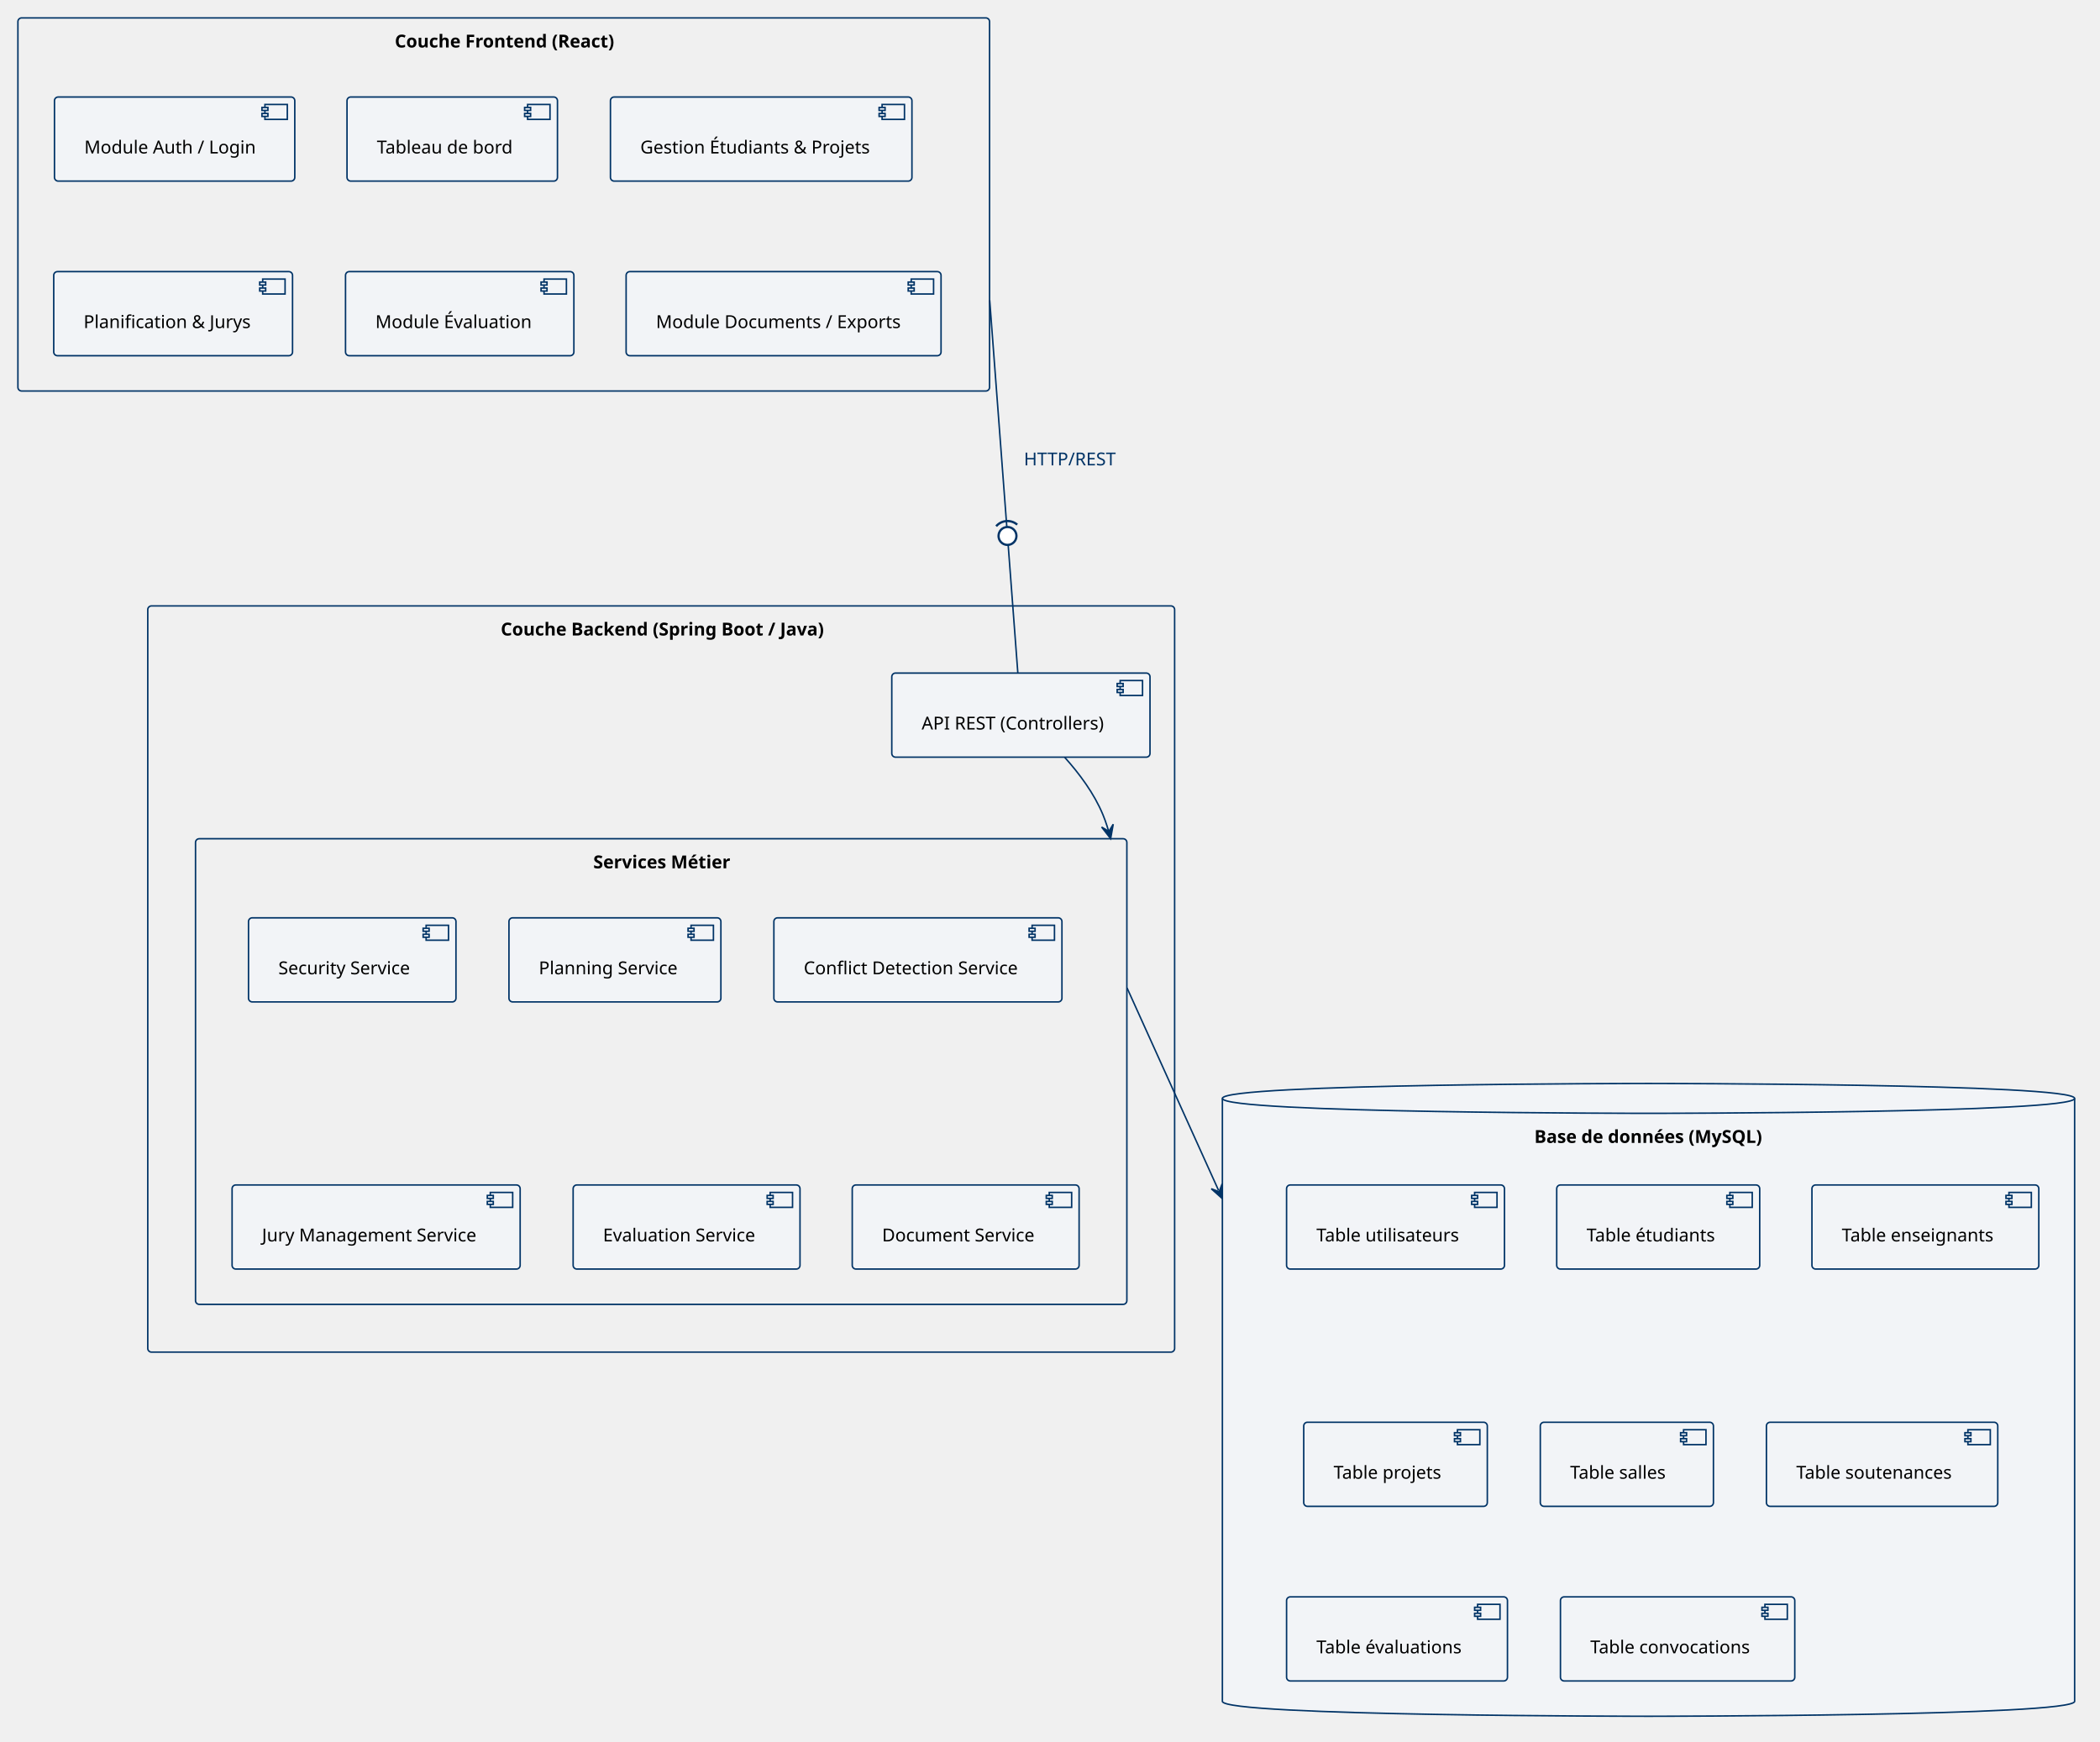
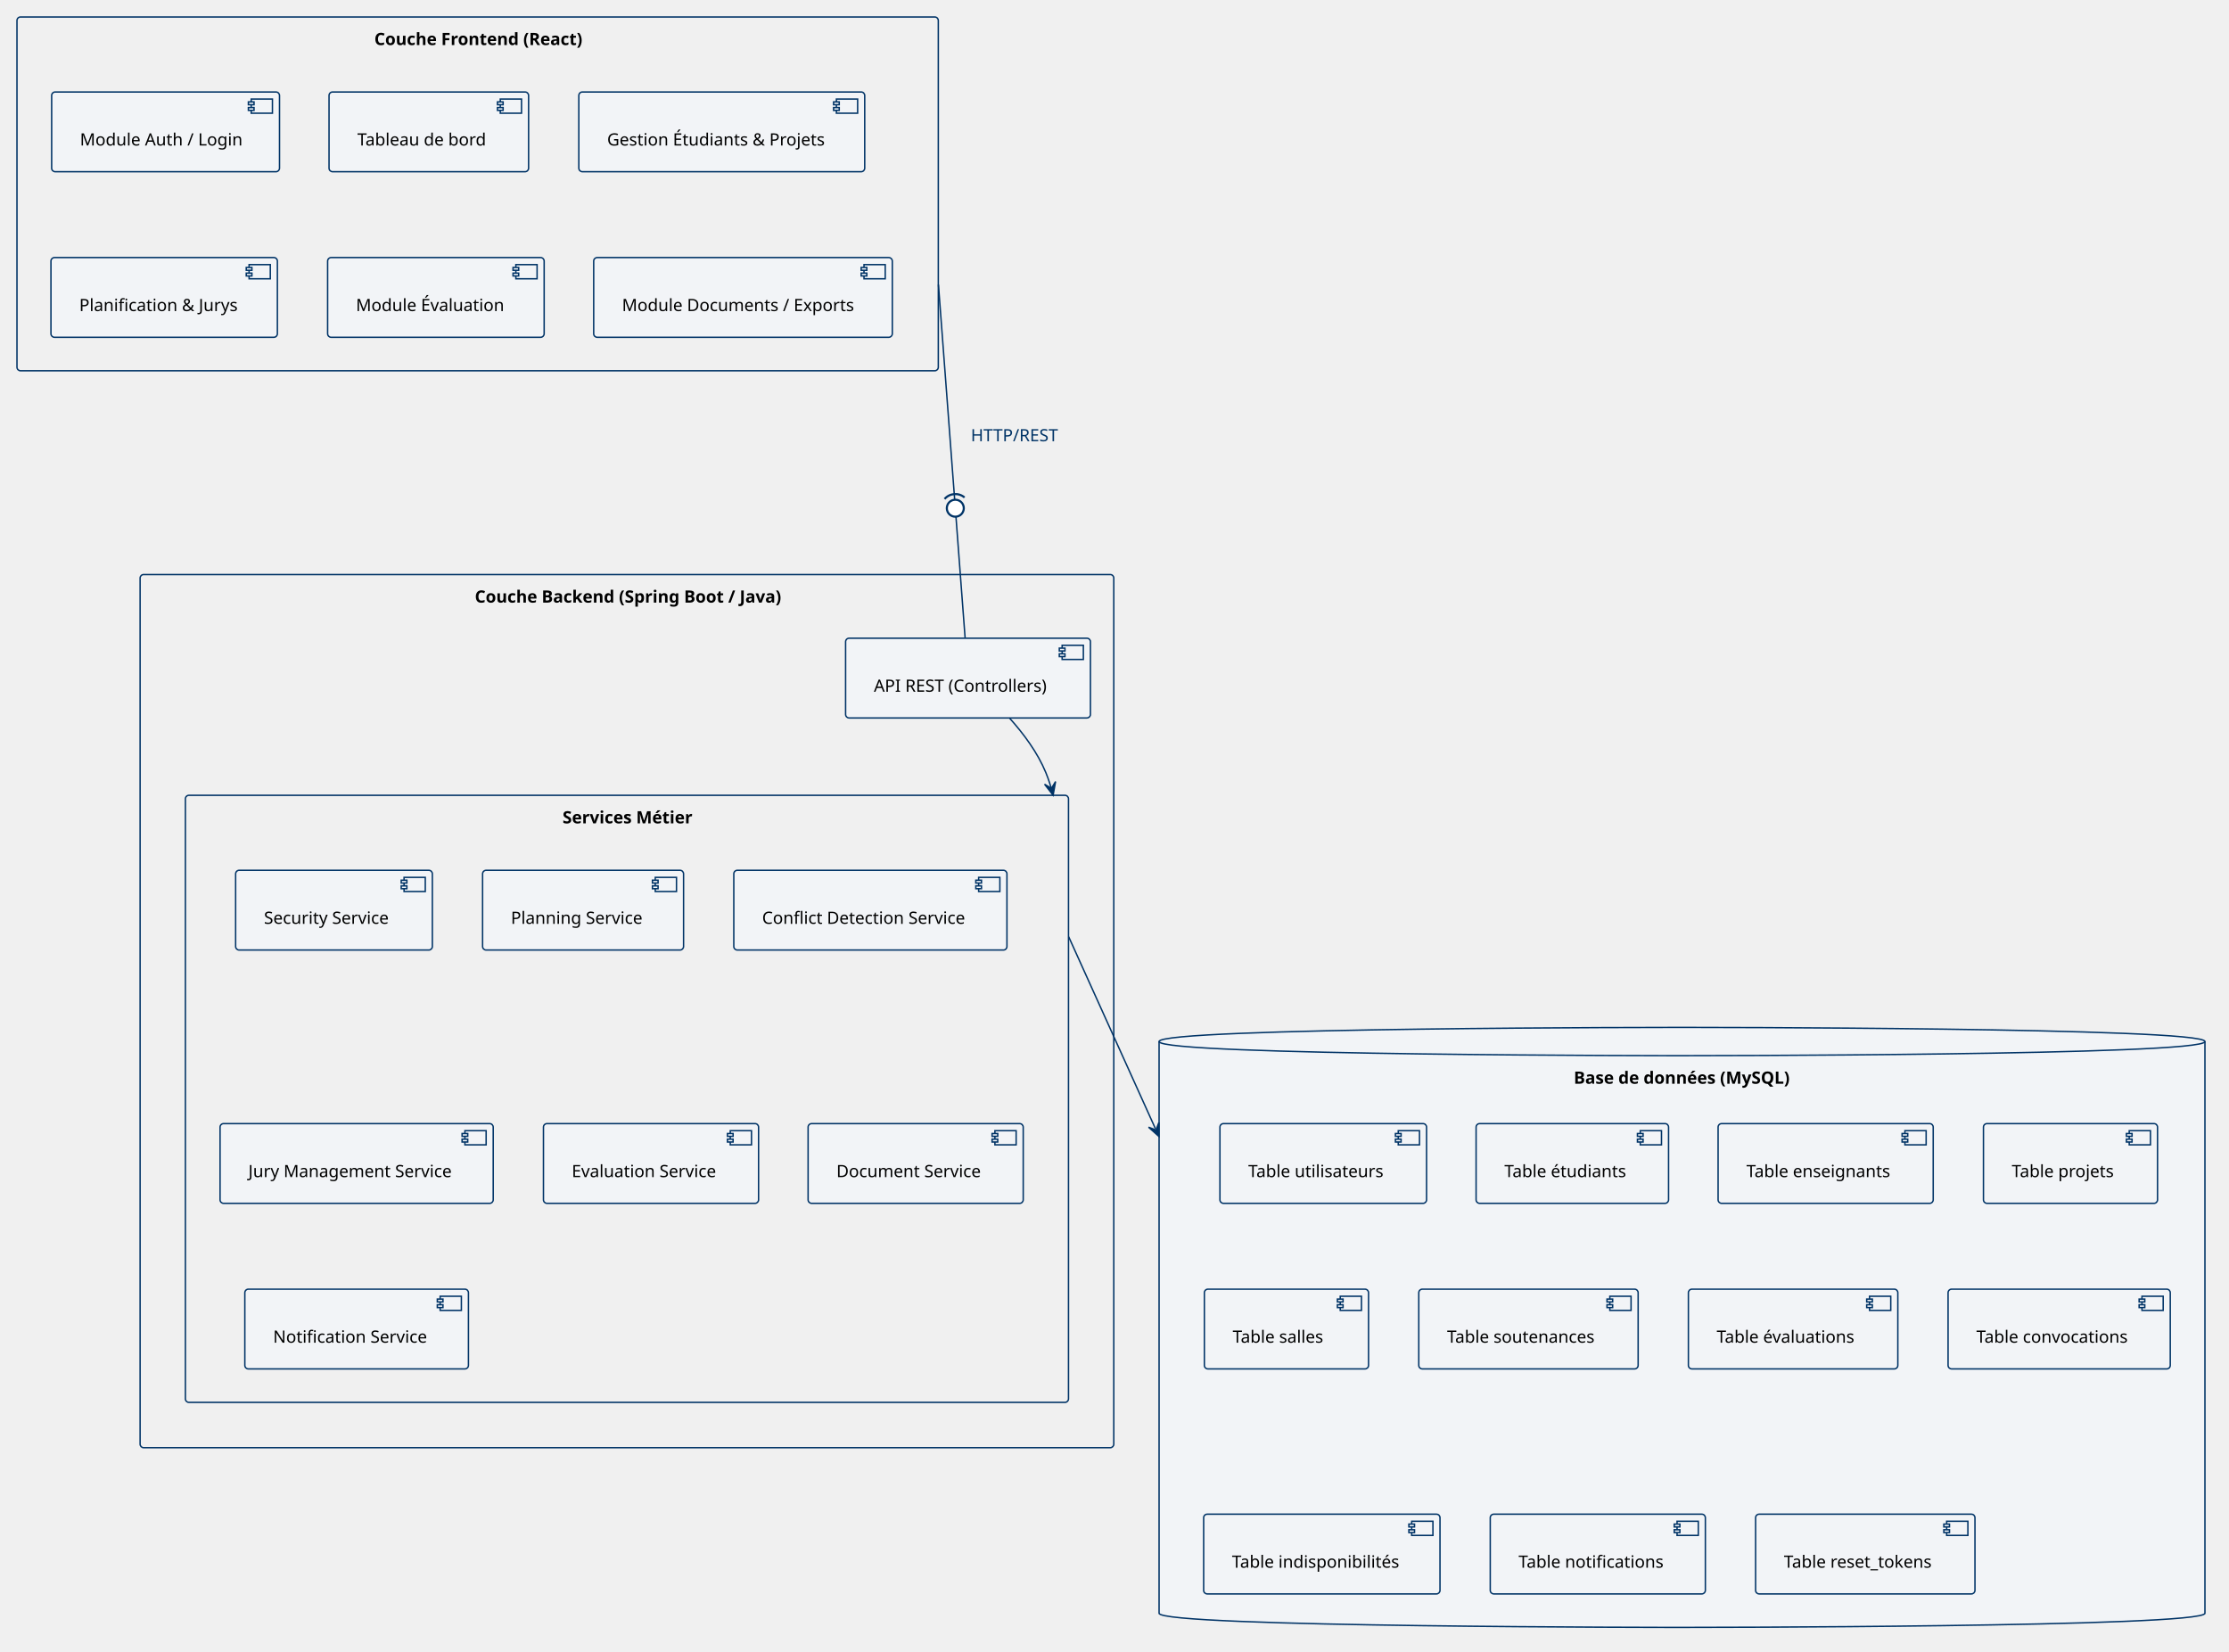
- <svg xmlns="http://www.w3.org/2000/svg" contentStyleType="text/css" height="1167px" preserveAspectRatio="none" style="width:1407px;height:1167px;background:#FFFFFF;" version="1.1" viewBox="0 0 1407 1167" width="1407px" zoomAndPan="magnify">
+ <svg xmlns="http://www.w3.org/2000/svg" contentStyleType="text/css" height="1167px" preserveAspectRatio="none" style="width:1575px;height:1167px;background:#FFFFFF;" version="1.1" viewBox="0 0 1575 1167" width="1575px" zoomAndPan="magnify">
  <defs />
  <g>
    <g id="cluster_Frontend">
      <rect fill="none" height="250" rx="2.5" ry="2.5" style="stroke:#003366;stroke-width:1.0;" width="651" x="12" y="12" />
      <text fill="#000000" font-family="sans-serif" font-size="12" font-weight="bold" lengthAdjust="spacing" textLength="146" x="264.5" y="31.828">Couche Frontend (React)</text>
    </g>
    <g id="cluster_Backend">
-       <rect fill="none" height="500" rx="2.5" ry="2.5" style="stroke:#003366;stroke-width:1.0;" width="688" x="99" y="406" />
+       <rect fill="none" height="617" rx="2.5" ry="2.5" style="stroke:#003366;stroke-width:1.0;" width="688" x="99" y="406" />
      <text fill="#000000" font-family="sans-serif" font-size="12" font-weight="bold" lengthAdjust="spacing" textLength="215" x="335.5" y="425.828">Couche Backend (Spring Boot / Java)</text>
    </g>
    <g id="cluster_Services">
-       <rect fill="none" height="312" rx="2.5" ry="2.5" style="stroke:#003366;stroke-width:1.0;" width="624" x="131" y="562" />
+       <rect fill="none" height="429" rx="2.5" ry="2.5" style="stroke:#003366;stroke-width:1.0;" width="624" x="131" y="562" />
      <text fill="#000000" font-family="sans-serif" font-size="12" font-weight="bold" lengthAdjust="spacing" textLength="91" x="397.5" y="581.828">Services Métier</text>
    </g>
    <g id="cluster_DB">
-       <path d="M819,736 C819,726 1104.5,726 1104.5,726 C1104.5,726 1390,726 1390,736 L1390,1140 C1390,1150 1104.5,1150 1104.5,1150 C1104.5,1150 819,1150 819,1140 L819,736 " fill="#F2F4F7" style="stroke:#003366;stroke-width:1.0;" />
-       <path d="M819,736 C819,746 1104.5,746 1104.5,746 C1104.5,746 1390,746 1390,736 " fill="none" style="stroke:#003366;stroke-width:1.0;" />
-       <text fill="#000000" font-family="sans-serif" font-size="12" font-weight="bold" lengthAdjust="spacing" textLength="153" x="1028" y="765.828">Base de données (MySQL)</text>
+       <path d="M819,736 C819,726 1188.5,726 1188.5,726 C1188.5,726 1558,726 1558,736 L1558,1140 C1558,1150 1188.5,1150 1188.5,1150 C1188.5,1150 819,1150 819,1140 L819,736 " fill="#F2F4F7" style="stroke:#003366;stroke-width:1.0;" />
+       <path d="M819,736 C819,746 1188.5,746 1188.5,746 C1188.5,746 1558,746 1558,736 " fill="none" style="stroke:#003366;stroke-width:1.0;" />
+       <text fill="#000000" font-family="sans-serif" font-size="12" font-weight="bold" lengthAdjust="spacing" textLength="153" x="1112" y="765.828">Base de données (MySQL)</text>
    </g>
    <g id="elem_F1">
      <rect fill="#F2F4F7" height="56.344" rx="2.5" ry="2.5" style="stroke:#003366;stroke-width:1.0;" width="161" x="36.5" y="65" />
      <rect fill="#F2F4F7" height="10" style="stroke:#003366;stroke-width:1.0;" width="15" x="177.5" y="70" />
      <rect fill="#F2F4F7" height="2" style="stroke:#003366;stroke-width:1.0;" width="4" x="175.5" y="72" />
      <rect fill="#F2F4F7" height="2" style="stroke:#003366;stroke-width:1.0;" width="4" x="175.5" y="76" />
      <text fill="#000000" font-family="sans-serif" font-size="12" lengthAdjust="spacing" textLength="111" x="56.5" y="102.828">Module Auth / Login</text>
    </g>
    <g id="elem_F2">
      <rect fill="#F2F4F7" height="56.344" rx="2.5" ry="2.5" style="stroke:#003366;stroke-width:1.0;" width="141" x="232.5" y="65" />
      <rect fill="#F2F4F7" height="10" style="stroke:#003366;stroke-width:1.0;" width="15" x="353.5" y="70" />
      <rect fill="#F2F4F7" height="2" style="stroke:#003366;stroke-width:1.0;" width="4" x="351.5" y="72" />
      <rect fill="#F2F4F7" height="2" style="stroke:#003366;stroke-width:1.0;" width="4" x="351.5" y="76" />
      <text fill="#000000" font-family="sans-serif" font-size="12" lengthAdjust="spacing" textLength="91" x="252.5" y="102.828">Tableau de bord</text>
    </g>
    <g id="elem_F3">
      <rect fill="#F2F4F7" height="56.344" rx="2.5" ry="2.5" style="stroke:#003366;stroke-width:1.0;" width="202" x="409" y="65" />
      <rect fill="#F2F4F7" height="10" style="stroke:#003366;stroke-width:1.0;" width="15" x="591" y="70" />
      <rect fill="#F2F4F7" height="2" style="stroke:#003366;stroke-width:1.0;" width="4" x="589" y="72" />
      <rect fill="#F2F4F7" height="2" style="stroke:#003366;stroke-width:1.0;" width="4" x="589" y="76" />
      <text fill="#000000" font-family="sans-serif" font-size="12" lengthAdjust="spacing" textLength="152" x="429" y="102.828">Gestion Étudiants &amp; Projets</text>
    </g>
    <g id="elem_F4">
      <rect fill="#F2F4F7" height="56.344" rx="2.5" ry="2.5" style="stroke:#003366;stroke-width:1.0;" width="160" x="36" y="182" />
      <rect fill="#F2F4F7" height="10" style="stroke:#003366;stroke-width:1.0;" width="15" x="176" y="187" />
      <rect fill="#F2F4F7" height="2" style="stroke:#003366;stroke-width:1.0;" width="4" x="174" y="189" />
      <rect fill="#F2F4F7" height="2" style="stroke:#003366;stroke-width:1.0;" width="4" x="174" y="193" />
      <text fill="#000000" font-family="sans-serif" font-size="12" lengthAdjust="spacing" textLength="110" x="56" y="219.828">Planification &amp; Jurys</text>
    </g>
    <g id="elem_F5">
      <rect fill="#F2F4F7" height="56.344" rx="2.5" ry="2.5" style="stroke:#003366;stroke-width:1.0;" width="153" x="231.5" y="182" />
      <rect fill="#F2F4F7" height="10" style="stroke:#003366;stroke-width:1.0;" width="15" x="364.5" y="187" />
      <rect fill="#F2F4F7" height="2" style="stroke:#003366;stroke-width:1.0;" width="4" x="362.5" y="189" />
      <rect fill="#F2F4F7" height="2" style="stroke:#003366;stroke-width:1.0;" width="4" x="362.5" y="193" />
      <text fill="#000000" font-family="sans-serif" font-size="12" lengthAdjust="spacing" textLength="103" x="251.5" y="219.828">Module Évaluation</text>
    </g>
    <g id="elem_F6">
      <rect fill="#F2F4F7" height="56.344" rx="2.5" ry="2.5" style="stroke:#003366;stroke-width:1.0;" width="211" x="419.5" y="182" />
      <rect fill="#F2F4F7" height="10" style="stroke:#003366;stroke-width:1.0;" width="15" x="610.5" y="187" />
      <rect fill="#F2F4F7" height="2" style="stroke:#003366;stroke-width:1.0;" width="4" x="608.5" y="189" />
      <rect fill="#F2F4F7" height="2" style="stroke:#003366;stroke-width:1.0;" width="4" x="608.5" y="193" />
      <text fill="#000000" font-family="sans-serif" font-size="12" lengthAdjust="spacing" textLength="161" x="439.5" y="219.828">Module Documents / Exports</text>
    </g>
    <g id="elem_B1">
      <rect fill="#F2F4F7" height="56.344" rx="2.5" ry="2.5" style="stroke:#003366;stroke-width:1.0;" width="173" x="597.5" y="451" />
      <rect fill="#F2F4F7" height="10" style="stroke:#003366;stroke-width:1.0;" width="15" x="750.5" y="456" />
      <rect fill="#F2F4F7" height="2" style="stroke:#003366;stroke-width:1.0;" width="4" x="748.5" y="458" />
      <rect fill="#F2F4F7" height="2" style="stroke:#003366;stroke-width:1.0;" width="4" x="748.5" y="462" />
      <text fill="#000000" font-family="sans-serif" font-size="12" lengthAdjust="spacing" textLength="123" x="617.5" y="488.828">API REST (Controllers)</text>
    </g>
    <g id="elem_S1">
      <rect fill="#F2F4F7" height="56.344" rx="2.5" ry="2.5" style="stroke:#003366;stroke-width:1.0;" width="139" x="166.5" y="615" />
      <rect fill="#F2F4F7" height="10" style="stroke:#003366;stroke-width:1.0;" width="15" x="285.5" y="620" />
      <rect fill="#F2F4F7" height="2" style="stroke:#003366;stroke-width:1.0;" width="4" x="283.5" y="622" />
      <rect fill="#F2F4F7" height="2" style="stroke:#003366;stroke-width:1.0;" width="4" x="283.5" y="626" />
      <text fill="#000000" font-family="sans-serif" font-size="12" lengthAdjust="spacing" textLength="89" x="186.5" y="652.828">Security Service</text>
    </g>
    <g id="elem_S2">
      <rect fill="#F2F4F7" height="56.344" rx="2.5" ry="2.5" style="stroke:#003366;stroke-width:1.0;" width="142" x="341" y="615" />
      <rect fill="#F2F4F7" height="10" style="stroke:#003366;stroke-width:1.0;" width="15" x="463" y="620" />
      <rect fill="#F2F4F7" height="2" style="stroke:#003366;stroke-width:1.0;" width="4" x="461" y="622" />
      <rect fill="#F2F4F7" height="2" style="stroke:#003366;stroke-width:1.0;" width="4" x="461" y="626" />
      <text fill="#000000" font-family="sans-serif" font-size="12" lengthAdjust="spacing" textLength="92" x="361" y="652.828">Planning Service</text>
    </g>
    <g id="elem_S3">
      <rect fill="#F2F4F7" height="56.344" rx="2.5" ry="2.5" style="stroke:#003366;stroke-width:1.0;" width="193" x="518.5" y="615" />
      <rect fill="#F2F4F7" height="10" style="stroke:#003366;stroke-width:1.0;" width="15" x="691.5" y="620" />
      <rect fill="#F2F4F7" height="2" style="stroke:#003366;stroke-width:1.0;" width="4" x="689.5" y="622" />
      <rect fill="#F2F4F7" height="2" style="stroke:#003366;stroke-width:1.0;" width="4" x="689.5" y="626" />
      <text fill="#000000" font-family="sans-serif" font-size="12" lengthAdjust="spacing" textLength="143" x="538.5" y="652.828">Conflict Detection Service</text>
    </g>
    <g id="elem_S4">
      <rect fill="#F2F4F7" height="56.344" rx="2.5" ry="2.5" style="stroke:#003366;stroke-width:1.0;" width="193" x="155.5" y="794" />
      <rect fill="#F2F4F7" height="10" style="stroke:#003366;stroke-width:1.0;" width="15" x="328.5" y="799" />
      <rect fill="#F2F4F7" height="2" style="stroke:#003366;stroke-width:1.0;" width="4" x="326.5" y="801" />
      <rect fill="#F2F4F7" height="2" style="stroke:#003366;stroke-width:1.0;" width="4" x="326.5" y="805" />
      <text fill="#000000" font-family="sans-serif" font-size="12" lengthAdjust="spacing" textLength="143" x="175.5" y="831.828">Jury Management Service</text>
    </g>
    <g id="elem_S5">
      <rect fill="#F2F4F7" height="56.344" rx="2.5" ry="2.5" style="stroke:#003366;stroke-width:1.0;" width="152" x="384" y="794" />
      <rect fill="#F2F4F7" height="10" style="stroke:#003366;stroke-width:1.0;" width="15" x="516" y="799" />
      <rect fill="#F2F4F7" height="2" style="stroke:#003366;stroke-width:1.0;" width="4" x="514" y="801" />
      <rect fill="#F2F4F7" height="2" style="stroke:#003366;stroke-width:1.0;" width="4" x="514" y="805" />
      <text fill="#000000" font-family="sans-serif" font-size="12" lengthAdjust="spacing" textLength="102" x="404" y="831.828">Evaluation Service</text>
    </g>
    <g id="elem_S6">
      <rect fill="#F2F4F7" height="56.344" rx="2.5" ry="2.5" style="stroke:#003366;stroke-width:1.0;" width="152" x="571" y="794" />
      <rect fill="#F2F4F7" height="10" style="stroke:#003366;stroke-width:1.0;" width="15" x="703" y="799" />
      <rect fill="#F2F4F7" height="2" style="stroke:#003366;stroke-width:1.0;" width="4" x="701" y="801" />
      <rect fill="#F2F4F7" height="2" style="stroke:#003366;stroke-width:1.0;" width="4" x="701" y="805" />
      <text fill="#000000" font-family="sans-serif" font-size="12" lengthAdjust="spacing" textLength="102" x="591" y="831.828">Document Service</text>
    </g>
+     <g id="elem_S7">
+       <rect fill="#F2F4F7" height="56.344" rx="2.5" ry="2.5" style="stroke:#003366;stroke-width:1.0;" width="158" x="173" y="911" />
+       <rect fill="#F2F4F7" height="10" style="stroke:#003366;stroke-width:1.0;" width="15" x="311" y="916" />
+       <rect fill="#F2F4F7" height="2" style="stroke:#003366;stroke-width:1.0;" width="4" x="309" y="918" />
+       <rect fill="#F2F4F7" height="2" style="stroke:#003366;stroke-width:1.0;" width="4" x="309" y="922" />
+       <text fill="#000000" font-family="sans-serif" font-size="12" lengthAdjust="spacing" textLength="108" x="193" y="948.828">Notification Service</text>
+     </g>
    <g id="elem_T1">
      <rect fill="#F2F4F7" height="56.344" rx="2.5" ry="2.5" style="stroke:#003366;stroke-width:1.0;" width="146" x="862" y="794" />
      <rect fill="#F2F4F7" height="10" style="stroke:#003366;stroke-width:1.0;" width="15" x="988" y="799" />
      <rect fill="#F2F4F7" height="2" style="stroke:#003366;stroke-width:1.0;" width="4" x="986" y="801" />
      <rect fill="#F2F4F7" height="2" style="stroke:#003366;stroke-width:1.0;" width="4" x="986" y="805" />
      <text fill="#000000" font-family="sans-serif" font-size="12" lengthAdjust="spacing" textLength="96" x="882" y="831.828">Table utilisateurs</text>
    </g>
    <g id="elem_T2">
      <rect fill="#F2F4F7" height="56.344" rx="2.5" ry="2.5" style="stroke:#003366;stroke-width:1.0;" width="136" x="1043" y="794" />
      <rect fill="#F2F4F7" height="10" style="stroke:#003366;stroke-width:1.0;" width="15" x="1159" y="799" />
      <rect fill="#F2F4F7" height="2" style="stroke:#003366;stroke-width:1.0;" width="4" x="1157" y="801" />
      <rect fill="#F2F4F7" height="2" style="stroke:#003366;stroke-width:1.0;" width="4" x="1157" y="805" />
      <text fill="#000000" font-family="sans-serif" font-size="12" lengthAdjust="spacing" textLength="86" x="1063" y="831.828">Table étudiants</text>
    </g>
    <g id="elem_T3">
      <rect fill="#F2F4F7" height="56.344" rx="2.5" ry="2.5" style="stroke:#003366;stroke-width:1.0;" width="152" x="1214" y="794" />
      <rect fill="#F2F4F7" height="10" style="stroke:#003366;stroke-width:1.0;" width="15" x="1346" y="799" />
      <rect fill="#F2F4F7" height="2" style="stroke:#003366;stroke-width:1.0;" width="4" x="1344" y="801" />
      <rect fill="#F2F4F7" height="2" style="stroke:#003366;stroke-width:1.0;" width="4" x="1344" y="805" />
      <text fill="#000000" font-family="sans-serif" font-size="12" lengthAdjust="spacing" textLength="102" x="1234" y="831.828">Table enseignants</text>
    </g>
    <g id="elem_T4">
-       <rect fill="#F2F4F7" height="56.344" rx="2.5" ry="2.5" style="stroke:#003366;stroke-width:1.0;" width="123" x="873.5" y="953" />
-       <rect fill="#F2F4F7" height="10" style="stroke:#003366;stroke-width:1.0;" width="15" x="976.5" y="958" />
-       <rect fill="#F2F4F7" height="2" style="stroke:#003366;stroke-width:1.0;" width="4" x="974.5" y="960" />
-       <rect fill="#F2F4F7" height="2" style="stroke:#003366;stroke-width:1.0;" width="4" x="974.5" y="964" />
-       <text fill="#000000" font-family="sans-serif" font-size="12" lengthAdjust="spacing" textLength="73" x="893.5" y="990.828">Table projets</text>
+       <rect fill="#F2F4F7" height="56.344" rx="2.5" ry="2.5" style="stroke:#003366;stroke-width:1.0;" width="123" x="1401.5" y="794" />
+       <rect fill="#F2F4F7" height="10" style="stroke:#003366;stroke-width:1.0;" width="15" x="1504.5" y="799" />
+       <rect fill="#F2F4F7" height="2" style="stroke:#003366;stroke-width:1.0;" width="4" x="1502.5" y="801" />
+       <rect fill="#F2F4F7" height="2" style="stroke:#003366;stroke-width:1.0;" width="4" x="1502.5" y="805" />
+       <text fill="#000000" font-family="sans-serif" font-size="12" lengthAdjust="spacing" textLength="73" x="1421.5" y="831.828">Table projets</text>
    </g>
    <g id="elem_T5">
-       <rect fill="#F2F4F7" height="56.344" rx="2.5" ry="2.5" style="stroke:#003366;stroke-width:1.0;" width="116" x="1032" y="953" />
-       <rect fill="#F2F4F7" height="10" style="stroke:#003366;stroke-width:1.0;" width="15" x="1128" y="958" />
-       <rect fill="#F2F4F7" height="2" style="stroke:#003366;stroke-width:1.0;" width="4" x="1126" y="960" />
-       <rect fill="#F2F4F7" height="2" style="stroke:#003366;stroke-width:1.0;" width="4" x="1126" y="964" />
-       <text fill="#000000" font-family="sans-serif" font-size="12" lengthAdjust="spacing" textLength="66" x="1052" y="990.828">Table salles</text>
+       <rect fill="#F2F4F7" height="56.344" rx="2.5" ry="2.5" style="stroke:#003366;stroke-width:1.0;" width="116" x="851" y="911" />
+       <rect fill="#F2F4F7" height="10" style="stroke:#003366;stroke-width:1.0;" width="15" x="947" y="916" />
+       <rect fill="#F2F4F7" height="2" style="stroke:#003366;stroke-width:1.0;" width="4" x="945" y="918" />
+       <rect fill="#F2F4F7" height="2" style="stroke:#003366;stroke-width:1.0;" width="4" x="945" y="922" />
+       <text fill="#000000" font-family="sans-serif" font-size="12" lengthAdjust="spacing" textLength="66" x="871" y="948.828">Table salles</text>
    </g>
    <g id="elem_T6">
-       <rect fill="#F2F4F7" height="56.344" rx="2.5" ry="2.5" style="stroke:#003366;stroke-width:1.0;" width="155" x="1183.5" y="953" />
-       <rect fill="#F2F4F7" height="10" style="stroke:#003366;stroke-width:1.0;" width="15" x="1318.5" y="958" />
-       <rect fill="#F2F4F7" height="2" style="stroke:#003366;stroke-width:1.0;" width="4" x="1316.5" y="960" />
-       <rect fill="#F2F4F7" height="2" style="stroke:#003366;stroke-width:1.0;" width="4" x="1316.5" y="964" />
-       <text fill="#000000" font-family="sans-serif" font-size="12" lengthAdjust="spacing" textLength="105" x="1203.5" y="990.828">Table soutenances</text>
+       <rect fill="#F2F4F7" height="56.344" rx="2.5" ry="2.5" style="stroke:#003366;stroke-width:1.0;" width="155" x="1002.5" y="911" />
+       <rect fill="#F2F4F7" height="10" style="stroke:#003366;stroke-width:1.0;" width="15" x="1137.5" y="916" />
+       <rect fill="#F2F4F7" height="2" style="stroke:#003366;stroke-width:1.0;" width="4" x="1135.5" y="918" />
+       <rect fill="#F2F4F7" height="2" style="stroke:#003366;stroke-width:1.0;" width="4" x="1135.5" y="922" />
+       <text fill="#000000" font-family="sans-serif" font-size="12" lengthAdjust="spacing" textLength="105" x="1022.5" y="948.828">Table soutenances</text>
    </g>
    <g id="elem_T7">
-       <rect fill="#F2F4F7" height="56.344" rx="2.5" ry="2.5" style="stroke:#003366;stroke-width:1.0;" width="148" x="862" y="1070" />
-       <rect fill="#F2F4F7" height="10" style="stroke:#003366;stroke-width:1.0;" width="15" x="990" y="1075" />
-       <rect fill="#F2F4F7" height="2" style="stroke:#003366;stroke-width:1.0;" width="4" x="988" y="1077" />
-       <rect fill="#F2F4F7" height="2" style="stroke:#003366;stroke-width:1.0;" width="4" x="988" y="1081" />
-       <text fill="#000000" font-family="sans-serif" font-size="12" lengthAdjust="spacing" textLength="98" x="882" y="1107.828">Table évaluations</text>
+       <rect fill="#F2F4F7" height="56.344" rx="2.5" ry="2.5" style="stroke:#003366;stroke-width:1.0;" width="148" x="1193" y="911" />
+       <rect fill="#F2F4F7" height="10" style="stroke:#003366;stroke-width:1.0;" width="15" x="1321" y="916" />
+       <rect fill="#F2F4F7" height="2" style="stroke:#003366;stroke-width:1.0;" width="4" x="1319" y="918" />
+       <rect fill="#F2F4F7" height="2" style="stroke:#003366;stroke-width:1.0;" width="4" x="1319" y="922" />
+       <text fill="#000000" font-family="sans-serif" font-size="12" lengthAdjust="spacing" textLength="98" x="1213" y="948.828">Table évaluations</text>
    </g>
    <g id="elem_T8">
-       <rect fill="#F2F4F7" height="56.344" rx="2.5" ry="2.5" style="stroke:#003366;stroke-width:1.0;" width="157" x="1045.5" y="1070" />
-       <rect fill="#F2F4F7" height="10" style="stroke:#003366;stroke-width:1.0;" width="15" x="1182.5" y="1075" />
-       <rect fill="#F2F4F7" height="2" style="stroke:#003366;stroke-width:1.0;" width="4" x="1180.5" y="1077" />
-       <rect fill="#F2F4F7" height="2" style="stroke:#003366;stroke-width:1.0;" width="4" x="1180.5" y="1081" />
-       <text fill="#000000" font-family="sans-serif" font-size="12" lengthAdjust="spacing" textLength="107" x="1065.5" y="1107.828">Table convocations</text>
+       <rect fill="#F2F4F7" height="56.344" rx="2.5" ry="2.5" style="stroke:#003366;stroke-width:1.0;" width="157" x="1376.5" y="911" />
+       <rect fill="#F2F4F7" height="10" style="stroke:#003366;stroke-width:1.0;" width="15" x="1513.5" y="916" />
+       <rect fill="#F2F4F7" height="2" style="stroke:#003366;stroke-width:1.0;" width="4" x="1511.5" y="918" />
+       <rect fill="#F2F4F7" height="2" style="stroke:#003366;stroke-width:1.0;" width="4" x="1511.5" y="922" />
+       <text fill="#000000" font-family="sans-serif" font-size="12" lengthAdjust="spacing" textLength="107" x="1396.5" y="948.828">Table convocations</text>
+     </g>
+     <g id="elem_T9">
+       <rect fill="#F2F4F7" height="56.344" rx="2.5" ry="2.5" style="stroke:#003366;stroke-width:1.0;" width="167" x="850.5" y="1070" />
+       <rect fill="#F2F4F7" height="10" style="stroke:#003366;stroke-width:1.0;" width="15" x="997.5" y="1075" />
+       <rect fill="#F2F4F7" height="2" style="stroke:#003366;stroke-width:1.0;" width="4" x="995.5" y="1077" />
+       <rect fill="#F2F4F7" height="2" style="stroke:#003366;stroke-width:1.0;" width="4" x="995.5" y="1081" />
+       <text fill="#000000" font-family="sans-serif" font-size="12" lengthAdjust="spacing" textLength="117" x="870.5" y="1107.828">Table indisponibilités</text>
+     </g>
+     <g id="elem_T10">
+       <rect fill="#F2F4F7" height="56.344" rx="2.5" ry="2.5" style="stroke:#003366;stroke-width:1.0;" width="152" x="1053" y="1070" />
+       <rect fill="#F2F4F7" height="10" style="stroke:#003366;stroke-width:1.0;" width="15" x="1185" y="1075" />
+       <rect fill="#F2F4F7" height="2" style="stroke:#003366;stroke-width:1.0;" width="4" x="1183" y="1077" />
+       <rect fill="#F2F4F7" height="2" style="stroke:#003366;stroke-width:1.0;" width="4" x="1183" y="1081" />
+       <text fill="#000000" font-family="sans-serif" font-size="12" lengthAdjust="spacing" textLength="102" x="1073" y="1107.828">Table notifications</text>
+     </g>
+     <g id="elem_T11">
+       <rect fill="#F2F4F7" height="56.344" rx="2.5" ry="2.5" style="stroke:#003366;stroke-width:1.0;" width="155" x="1240.5" y="1070" />
+       <rect fill="#F2F4F7" height="10" style="stroke:#003366;stroke-width:1.0;" width="15" x="1375.5" y="1075" />
+       <rect fill="#F2F4F7" height="2" style="stroke:#003366;stroke-width:1.0;" width="4" x="1373.5" y="1077" />
+       <rect fill="#F2F4F7" height="2" style="stroke:#003366;stroke-width:1.0;" width="4" x="1373.5" y="1081" />
+       <text fill="#000000" font-family="sans-serif" font-size="12" lengthAdjust="spacing" textLength="105" x="1260.5" y="1107.828">Table reset_tokens</text>
    </g>
    <g id="link_Frontend_B1">
      <path d="M663.093,201.147 C663.136,201.711 663.179,202.277 663.221,202.844 C663.307,203.978 663.393,205.117 663.48,206.26 C663.652,208.547 663.826,210.852 664.001,213.174 C664.703,222.461 665.424,232.015 666.158,241.729 C672.025,319.44 678.665,407.385 681.94,450.79 " fill="none" id="Frontend-B1" style="stroke:#003366;stroke-width:1.0;" />
      <text fill="#003366" font-family="sans-serif" font-size="12" lengthAdjust="spacing" textLength="62" x="686" y="311.828">HTTP/REST</text>
      <path d="M681.54,351.541 A10,10 0 0 0 667.438 352.606" fill="none" style="stroke:#003366;stroke-width:1.5;" />
      <ellipse cx="675.021" cy="359.124" fill="#FFFFFF" rx="6" ry="6" style="stroke:#003366;stroke-width:1.5;" />
    </g>
    <g id="link_B1_Services">
      <path d="M713.21,507.31 C723.13,518.32 733.17,531.78 739,546 C740.966,550.798 742.574,555.841 743.88,561 C743.962,561.322 742.613,555.818 742.692,556.141 " fill="none" id="B1-to-Services" style="stroke:#003366;stroke-width:1.0;" />
      <polygon fill="#003366" points="744.122,561.969,745.862,552.275,742.93,557.113,738.092,554.181,744.122,561.969" style="stroke:#003366;stroke-width:1.0;" />
    </g>
    <g id="link_Services_DB">
      <path d="M755.115,661.953 C756.65,665.348 758.362,669.136 760.216,673.239 C767.634,689.65 777.325,711.092 787.015,732.531 C796.705,753.971 806.394,775.408 813.806,791.81 C815.659,795.911 814.899,794.229 816.433,797.622 " fill="none" id="Services-to-DB" style="stroke:#003366;stroke-width:1.0;" />
      <polygon fill="#003366" points="818.903,803.089,818.842,793.241,816.844,798.533,811.552,796.535,818.903,803.089" style="stroke:#003366;stroke-width:1.0;" />
    </g>
  </g>
</svg>
